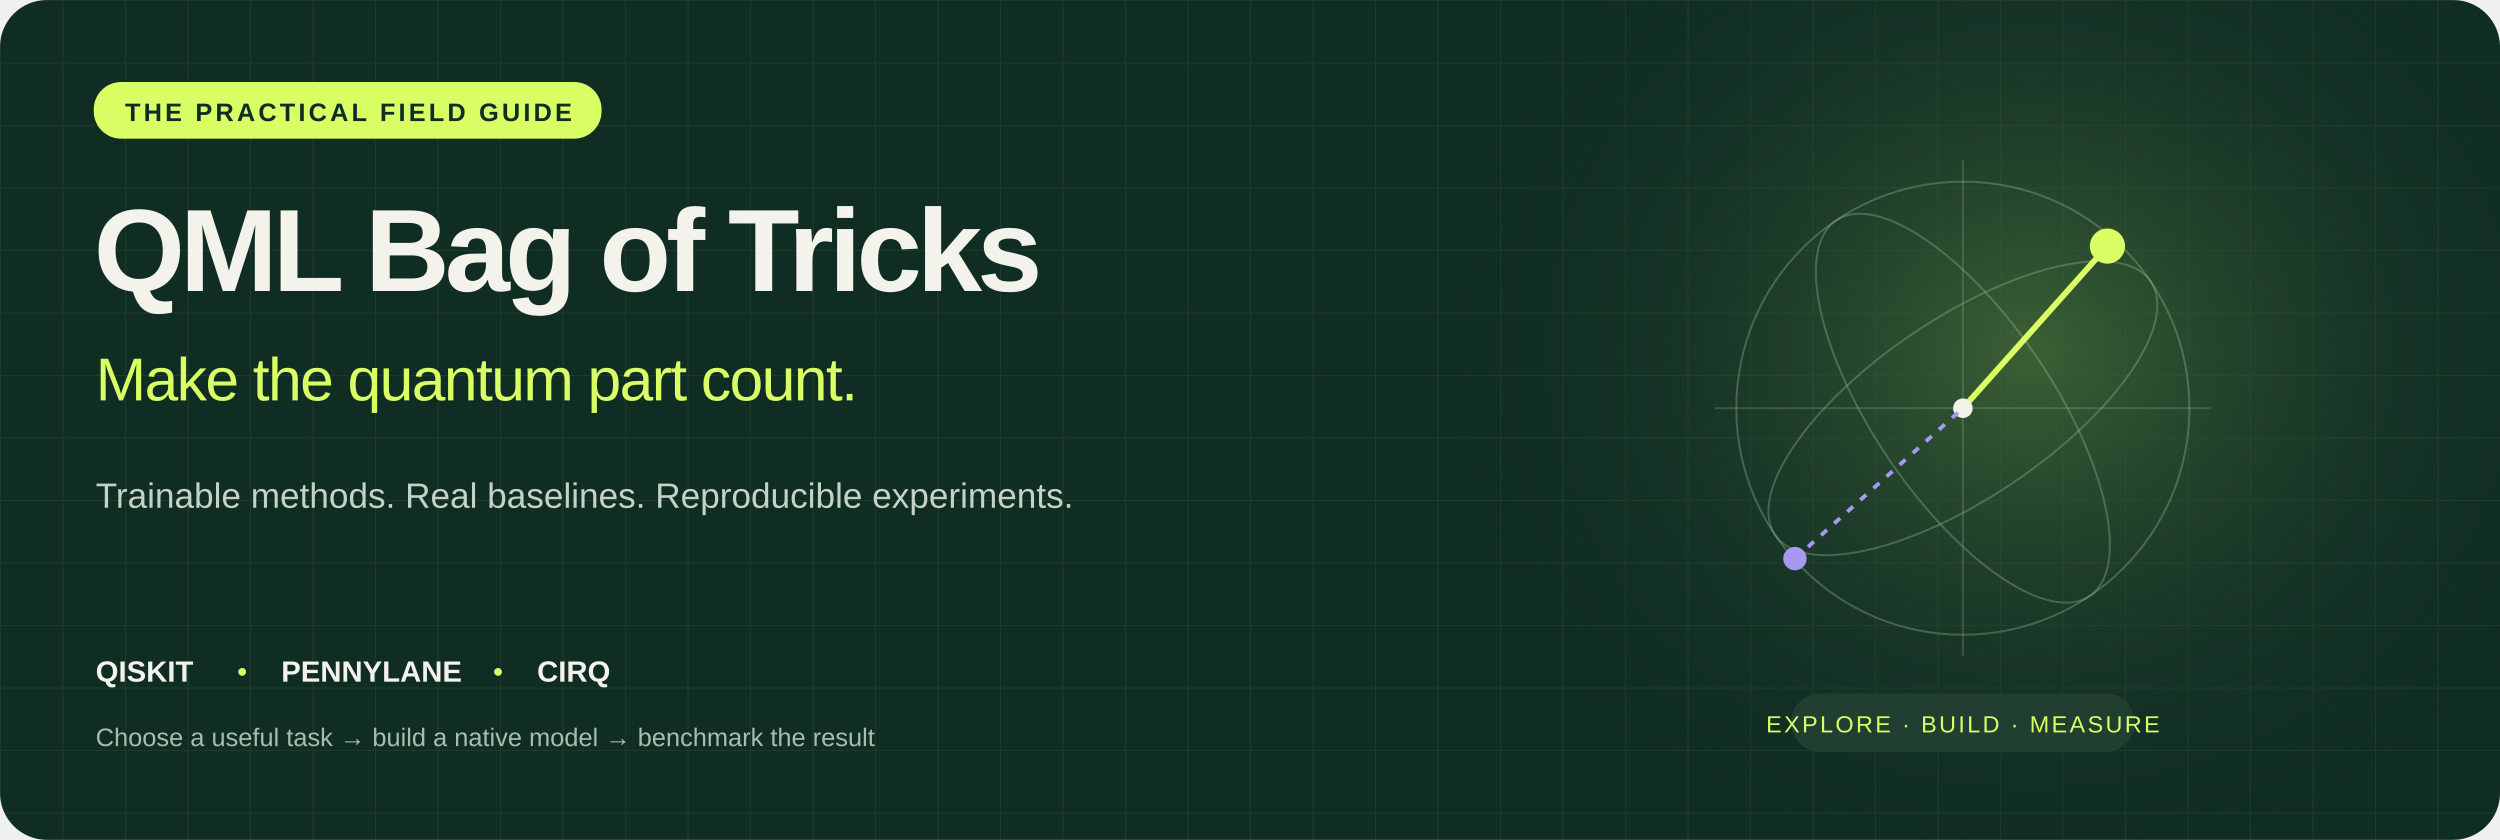
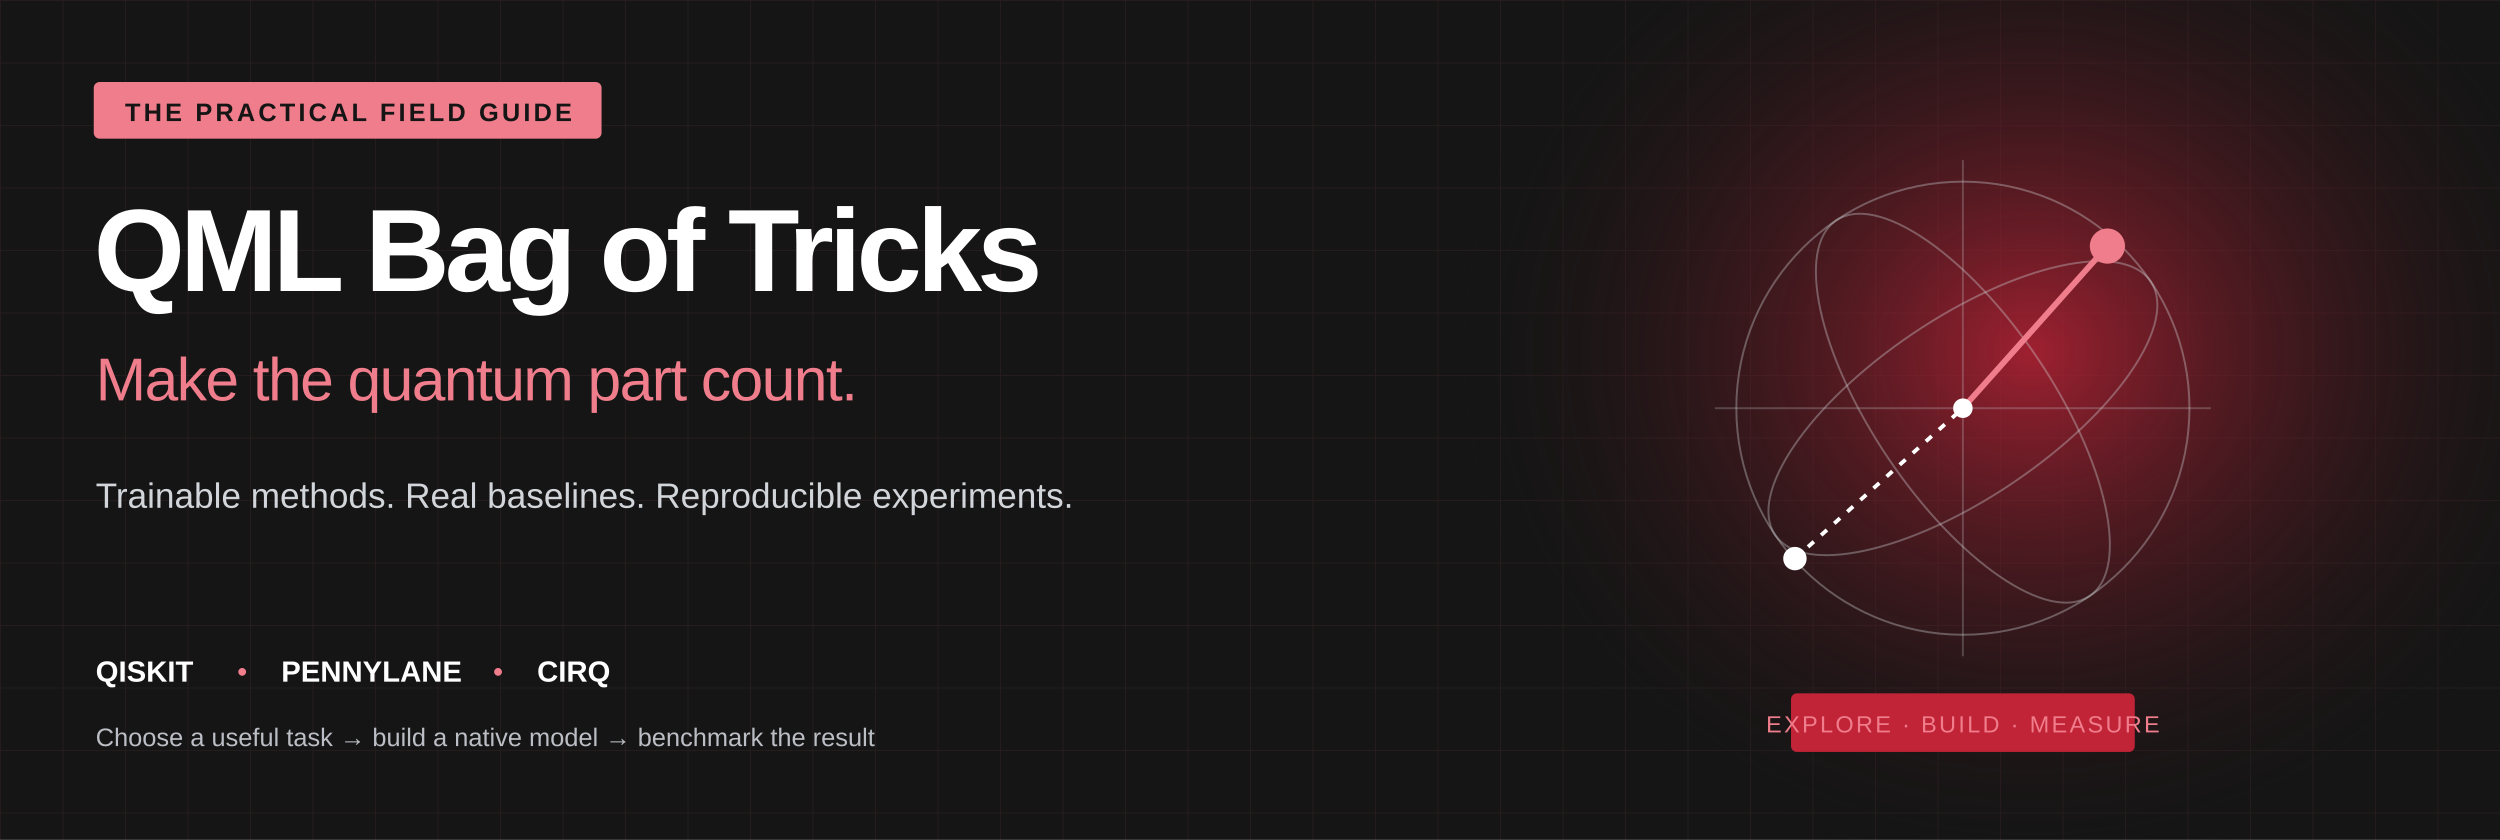
<svg xmlns="http://www.w3.org/2000/svg" viewBox="0 0 1280 430" role="img" aria-labelledby="title desc">
  <defs>
    <pattern id="grid" width="32" height="32" patternUnits="userSpaceOnUse">
-       <path d="M32 0H0V32" fill="none" stroke="#d9ff65" stroke-opacity=".07" />
+       <path d="M32 0H0V32" fill="none" stroke="#f07d8b" stroke-opacity=".07" />
    </pattern>
    <radialGradient id="glow">
-       <stop stop-color="#476d39" stop-opacity=".8" />
-       <stop offset="1" stop-color="#102d24" stop-opacity="0" />
+       <stop stop-color="#c12337" stop-opacity=".8" />
+       <stop offset="1" stop-color="#151515" stop-opacity="0" />
    </radialGradient>
  </defs>
-   <rect width="1280" height="430" rx="24" fill="#102d24" />
-   <rect width="1280" height="430" rx="24" fill="url(#grid)" />
+   <rect width="1280" height="430" rx="0" fill="#151515" />
+   <rect width="1280" height="430" rx="0" fill="url(#grid)" />
  <ellipse cx="1040" cy="180" rx="300" ry="270" fill="url(#glow)" />
  <g font-family="Arial,Helvetica,sans-serif">
-     <rect x="48" y="42" width="260" height="29" rx="14" fill="#d9ff65" />
-     <text x="64" y="62" font-size="13" letter-spacing="1.6" font-weight="700" fill="#102d24">THE PRACTICAL FIELD GUIDE</text>
-     <text x="48" y="149" font-size="60" font-weight="700" letter-spacing="-2.5" fill="#f4f3eb">QML Bag of Tricks</text>
-     <text x="49" y="205" font-size="31" fill="#d9ff65" letter-spacing="-.8">Make the quantum part count.</text>
-     <text x="49" y="260" font-size="18" fill="#c4d3c5">Trainable methods. Real baselines. Reproducible experiments.</text>
-     <text x="49" y="349" font-size="15" font-weight="700" fill="#f4f3eb">QISKIT</text>
-     <circle cx="124" cy="344" r="2" fill="#d9ff65" />
-     <text x="144" y="349" font-size="15" font-weight="700" fill="#f4f3eb">PENNYLANE</text>
-     <circle cx="255" cy="344" r="2" fill="#d9ff65" />
-     <text x="275" y="349" font-size="15" font-weight="700" fill="#f4f3eb">CIRQ</text>
-     <text x="49" y="382" font-size="13" fill="#a9bdaf">Choose a useful task → build a native model → benchmark the result</text>
+     <rect x="48" y="42" width="260" height="29" rx="3" fill="#f07d8b" />
+     <text x="64" y="62" font-size="13" letter-spacing="1.6" font-weight="700" fill="#151515">THE PRACTICAL FIELD GUIDE</text>
+     <text x="48" y="149" font-size="60" font-weight="700" letter-spacing="-2.5" fill="#ffffff">QML Bag of Tricks</text>
+     <text x="49" y="205" font-size="31" fill="#f07d8b" letter-spacing="-.8">Make the quantum part count.</text>
+     <text x="49" y="260" font-size="18" fill="#d2d6da">Trainable methods. Real baselines. Reproducible experiments.</text>
+     <text x="49" y="349" font-size="15" font-weight="700" fill="#ffffff">QISKIT</text>
+     <circle cx="124" cy="344" r="2" fill="#f07d8b" />
+     <text x="144" y="349" font-size="15" font-weight="700" fill="#ffffff">PENNYLANE</text>
+     <circle cx="255" cy="344" r="2" fill="#f07d8b" />
+     <text x="275" y="349" font-size="15" font-weight="700" fill="#ffffff">CIRQ</text>
+     <text x="49" y="382" font-size="13" fill="#bcbec5">Choose a useful task → build a native model → benchmark the result</text>
  </g>
  <g transform="translate(855 74)">
-     <circle cx="150" cy="135" r="116" fill="none" stroke="#9cbb9c" stroke-opacity=".35" />
-     <ellipse cx="150" cy="135" rx="116" ry="46" fill="none" stroke="#9cbb9c" stroke-opacity=".35" transform="rotate(-34 150 135)" />
-     <ellipse cx="150" cy="135" rx="46" ry="116" fill="none" stroke="#9cbb9c" stroke-opacity=".35" transform="rotate(-34 150 135)" />
-     <path d="M23 135H277M150 8V262" stroke="#9cbb9c" stroke-opacity=".25" />
-     <path d="M150 135L224 52" stroke="#d9ff65" stroke-width="3" />
-     <circle cx="224" cy="52" r="9" fill="#d9ff65" />
-     <circle cx="150" cy="135" r="5" fill="#f4f3eb" />
-     <circle cx="64" cy="212" r="6" fill="#a798f2" />
-     <path d="M64 212L150 135" stroke="#a798f2" stroke-width="2" stroke-dasharray="4 5" />
-     <rect x="62" y="281" width="176" height="30" rx="15" fill="#203f31" />
-     <text x="150" y="301" text-anchor="middle" font-family="Arial,Helvetica,sans-serif" font-size="12" letter-spacing="1.2" fill="#d9ff65">EXPLORE · BUILD · MEASURE</text>
+     <circle cx="150" cy="135" r="116" fill="none" stroke="#d2d6da" stroke-opacity=".35" />
+     <ellipse cx="150" cy="135" rx="116" ry="46" fill="none" stroke="#d2d6da" stroke-opacity=".35" transform="rotate(-34 150 135)" />
+     <ellipse cx="150" cy="135" rx="46" ry="116" fill="none" stroke="#d2d6da" stroke-opacity=".35" transform="rotate(-34 150 135)" />
+     <path d="M23 135H277M150 8V262" stroke="#d2d6da" stroke-opacity=".25" />
+     <path d="M150 135L224 52" stroke="#f07d8b" stroke-width="3" />
+     <circle cx="224" cy="52" r="9" fill="#f07d8b" />
+     <circle cx="150" cy="135" r="5" fill="#ffffff" />
+     <circle cx="64" cy="212" r="6" fill="#ffffff" />
+     <path d="M64 212L150 135" stroke="#ffffff" stroke-width="2" stroke-dasharray="4 5" />
+     <rect x="62" y="281" width="176" height="30" rx="3" fill="#c12337" />
+     <text x="150" y="301" text-anchor="middle" font-family="Arial,Helvetica,sans-serif" font-size="12" letter-spacing="1.2" fill="#f07d8b">EXPLORE · BUILD · MEASURE</text>
  </g>
</svg>
